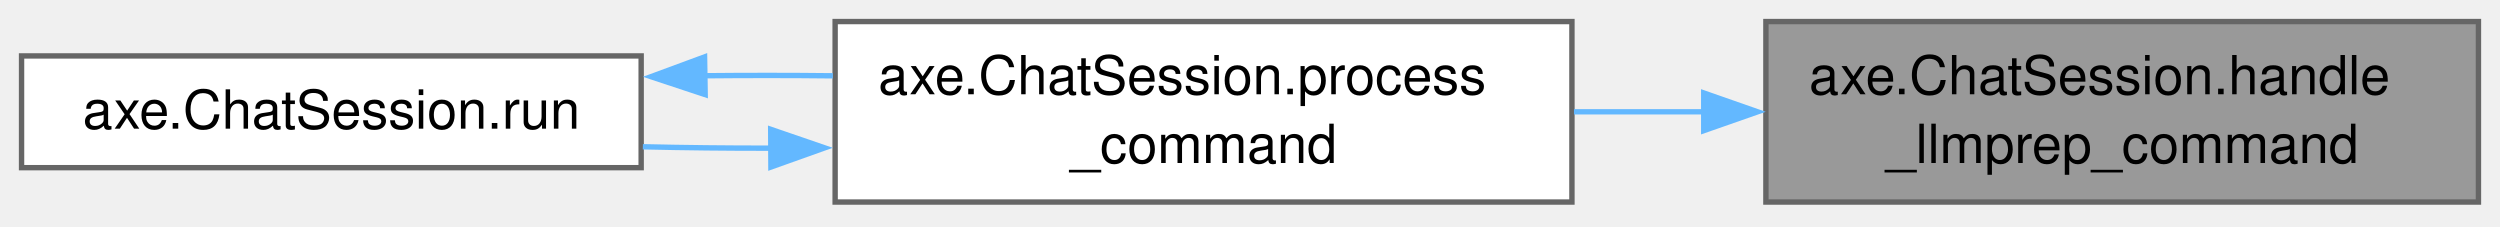
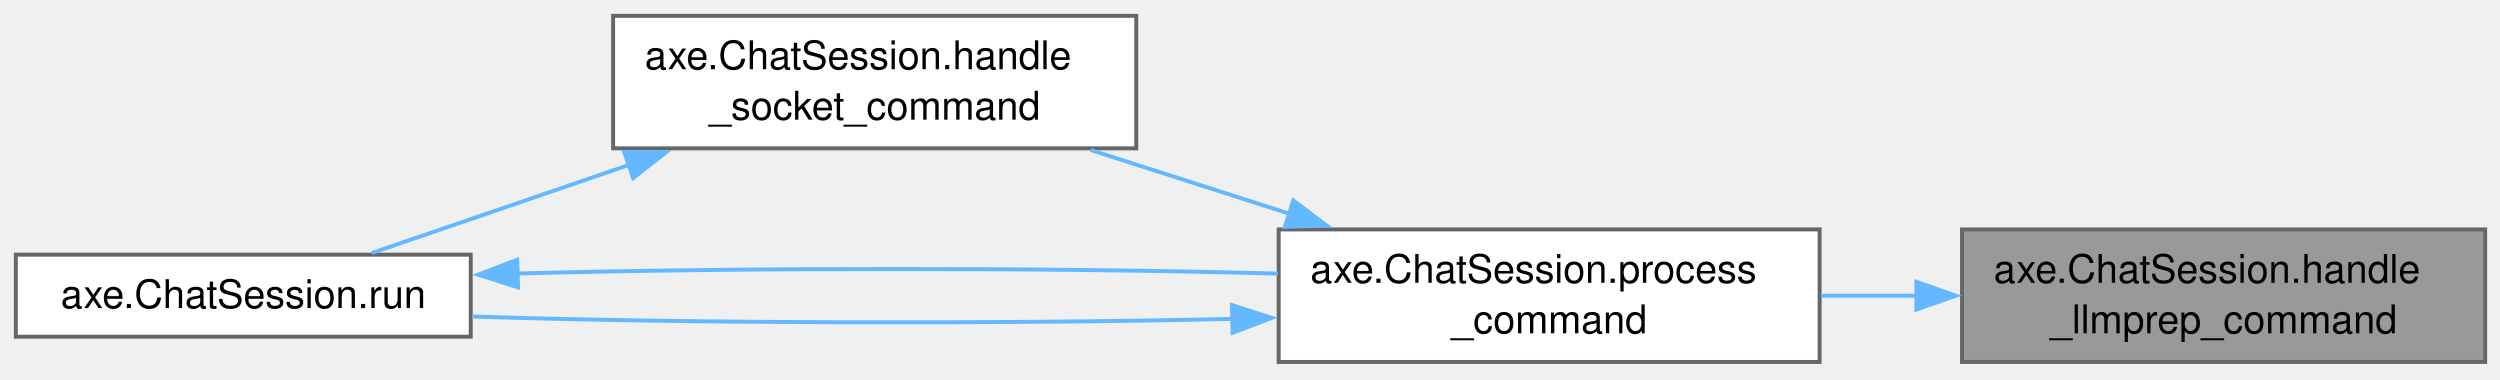
- <svg xmlns="http://www.w3.org/2000/svg" xmlns:xlink="http://www.w3.org/1999/xlink" width="464pt" height="42pt" viewBox="0.00 0.00 464.00 42.00">
-   <g id="graph0" class="graph" transform="scale(1 1) rotate(0) translate(4 37.5)">
+ <svg xmlns="http://www.w3.org/2000/svg" xmlns:xlink="http://www.w3.org/1999/xlink" width="632pt" height="96pt" viewBox="0.00 0.00 632.00 96.00">
+   <g id="graph0" class="graph" transform="scale(1 1) rotate(0) translate(4 91.5)">
    <g id="Node000001" class="node">
      <g id="a_Node000001">
        <a xlink:title=" ">
-           <polygon fill="#999999" stroke="#666666" points="456,-33.5 323.75,-33.5 323.75,0 456,0 456,-33.5" />
-           <text xml:space="preserve" text-anchor="start" x="331.75" y="-20" font-family="Helvetica,sans-Serif" font-size="10.00">axe.ChatSession.handle</text>
-           <text xml:space="preserve" text-anchor="middle" x="389.88" y="-7.25" font-family="Helvetica,sans-Serif" font-size="10.00">_llmprep_command</text>
+           <polygon fill="#999999" stroke="#666666" points="624.25,-33.5 492,-33.5 492,0 624.25,0 624.25,-33.5" />
+           <text xml:space="preserve" text-anchor="start" x="500" y="-20" font-family="Helvetica,sans-Serif" font-size="10.00">axe.ChatSession.handle</text>
+           <text xml:space="preserve" text-anchor="middle" x="558.12" y="-7.25" font-family="Helvetica,sans-Serif" font-size="10.00">_llmprep_command</text>
        </a>
      </g>
    </g>
    <g id="Node000002" class="node">
      <g id="a_Node000002">
        <a xlink:href="classaxe_1_1ChatSession.html#aaa359a2981c69ef0b93b8b48e259e007" target="_top" xlink:title=" ">
-           <polygon fill="white" stroke="#666666" points="287.75,-33.5 151,-33.5 151,0 287.75,0 287.75,-33.5" />
-           <text xml:space="preserve" text-anchor="start" x="159" y="-20" font-family="Helvetica,sans-Serif" font-size="10.00">axe.ChatSession.process</text>
-           <text xml:space="preserve" text-anchor="middle" x="219.38" y="-7.25" font-family="Helvetica,sans-Serif" font-size="10.00">_command</text>
+           <polygon fill="white" stroke="#666666" points="456,-33.5 319.25,-33.5 319.25,0 456,0 456,-33.5" />
+           <text xml:space="preserve" text-anchor="start" x="327.25" y="-20" font-family="Helvetica,sans-Serif" font-size="10.00">axe.ChatSession.process</text>
+           <text xml:space="preserve" text-anchor="middle" x="387.62" y="-7.25" font-family="Helvetica,sans-Serif" font-size="10.00">_command</text>
        </a>
      </g>
    </g>
    <g id="edge1_Node000001_Node000002" class="edge">
      <g id="a_edge1_Node000001_Node000002">
        <a xlink:title=" ">
-           <path fill="none" stroke="#63b8ff" d="M312.39,-16.75C304.3,-16.75 296.11,-16.75 288.13,-16.75" />
-           <polygon fill="#63b8ff" stroke="#63b8ff" points="312.21,-20.25 322.21,-16.75 312.21,-13.25 312.21,-20.25" />
+           <path fill="none" stroke="#63b8ff" d="M480.64,-16.75C472.55,-16.75 464.36,-16.75 456.38,-16.75" />
+           <polygon fill="#63b8ff" stroke="#63b8ff" points="480.46,-20.25 490.46,-16.75 480.46,-13.25 480.46,-20.25" />
        </a>
      </g>
    </g>
    <g id="Node000003" class="node">
      <g id="a_Node000003">
+         <a xlink:href="classaxe_1_1ChatSession.html#a00f4c50861d88ce623a2c2db3ba0bd0b" target="_top" xlink:title=" ">
+           <polygon fill="white" stroke="#666666" points="283.25,-87.5 151,-87.5 151,-54 283.25,-54 283.25,-87.5" />
+           <text xml:space="preserve" text-anchor="start" x="159" y="-74" font-family="Helvetica,sans-Serif" font-size="10.00">axe.ChatSession.handle</text>
+           <text xml:space="preserve" text-anchor="middle" x="217.12" y="-61.25" font-family="Helvetica,sans-Serif" font-size="10.00">_socket_command</text>
+         </a>
+       </g>
+     </g>
+     <g id="edge2_Node000002_Node000003" class="edge">
+       <g id="a_edge2_Node000002_Node000003">
+         <a xlink:title=" ">
+           <path fill="none" stroke="#63b8ff" d="M322.09,-37.43C305.44,-42.77 287.7,-48.45 271.68,-53.59" />
+           <polygon fill="#63b8ff" stroke="#63b8ff" points="322.95,-40.83 331.41,-34.45 320.81,-34.17 322.95,-40.83" />
+         </a>
+       </g>
+     </g>
+     <g id="Node000004" class="node">
+       <g id="a_Node000004">
        <a xlink:href="classaxe_1_1ChatSession.html#a68cb42802ab49b009bbfc87e9d7e8f78" target="_top" xlink:title=" ">
          <polygon fill="white" stroke="#666666" points="115,-27.12 0,-27.12 0,-6.38 115,-6.38 115,-27.12" />
          <text xml:space="preserve" text-anchor="middle" x="57.5" y="-13.62" font-family="Helvetica,sans-Serif" font-size="10.00">axe.ChatSession.run</text>
        </a>
      </g>
    </g>
-     <g id="edge2_Node000002_Node000003" class="edge">
-       <g id="a_edge2_Node000002_Node000003">
+     <g id="edge5_Node000002_Node000004" class="edge">
+       <g id="a_edge5_Node000002_Node000004">
        <a xlink:title=" ">
-           <path fill="none" stroke="#63b8ff" d="M139.21,-10C131.15,-9.99 123.07,-10.08 115.31,-10.26" />
-           <polygon fill="#63b8ff" stroke="#63b8ff" points="139.04,-13.5 149.06,-10.06 139.08,-6.5 139.04,-13.5" />
+           <path fill="none" stroke="#63b8ff" d="M307.83,-10.89C248.49,-9.53 168.54,-9.73 115.34,-11.49" />
+           <polygon fill="#63b8ff" stroke="#63b8ff" points="307.44,-14.38 317.52,-11.13 307.61,-7.38 307.44,-14.38" />
        </a>
      </g>
    </g>
-     <g id="edge3_Node000003_Node000002" class="edge">
-       <g id="a_edge3_Node000003_Node000002">
+     <g id="edge3_Node000003_Node000004" class="edge">
+       <g id="a_edge3_Node000003_Node000004">
        <a xlink:title=" ">
-           <path fill="none" stroke="#63b8ff" d="M126.73,-23.44C134.63,-23.52 142.68,-23.52 150.57,-23.43" />
-           <polygon fill="#63b8ff" stroke="#63b8ff" points="126.88,-19.94 116.83,-23.27 126.77,-26.94 126.88,-19.94" />
+           <path fill="none" stroke="#63b8ff" d="M155.1,-49.84C132.88,-42.23 108.66,-33.93 90.03,-27.55" />
+           <polygon fill="#63b8ff" stroke="#63b8ff" points="153.79,-53.1 164.39,-53.03 156.06,-46.47 153.79,-53.1" />
+         </a>
+       </g>
+     </g>
+     <g id="edge4_Node000004_Node000002" class="edge">
+       <g id="a_edge4_Node000004_Node000002">
+         <a xlink:title=" ">
+           <path fill="none" stroke="#63b8ff" d="M126.65,-22.35C183.06,-23.89 262.78,-23.88 319.04,-22.33" />
+           <polygon fill="#63b8ff" stroke="#63b8ff" points="126.96,-18.85 116.86,-22.05 126.75,-25.85 126.96,-18.85" />
        </a>
      </g>
    </g>
  </g>
</svg>
